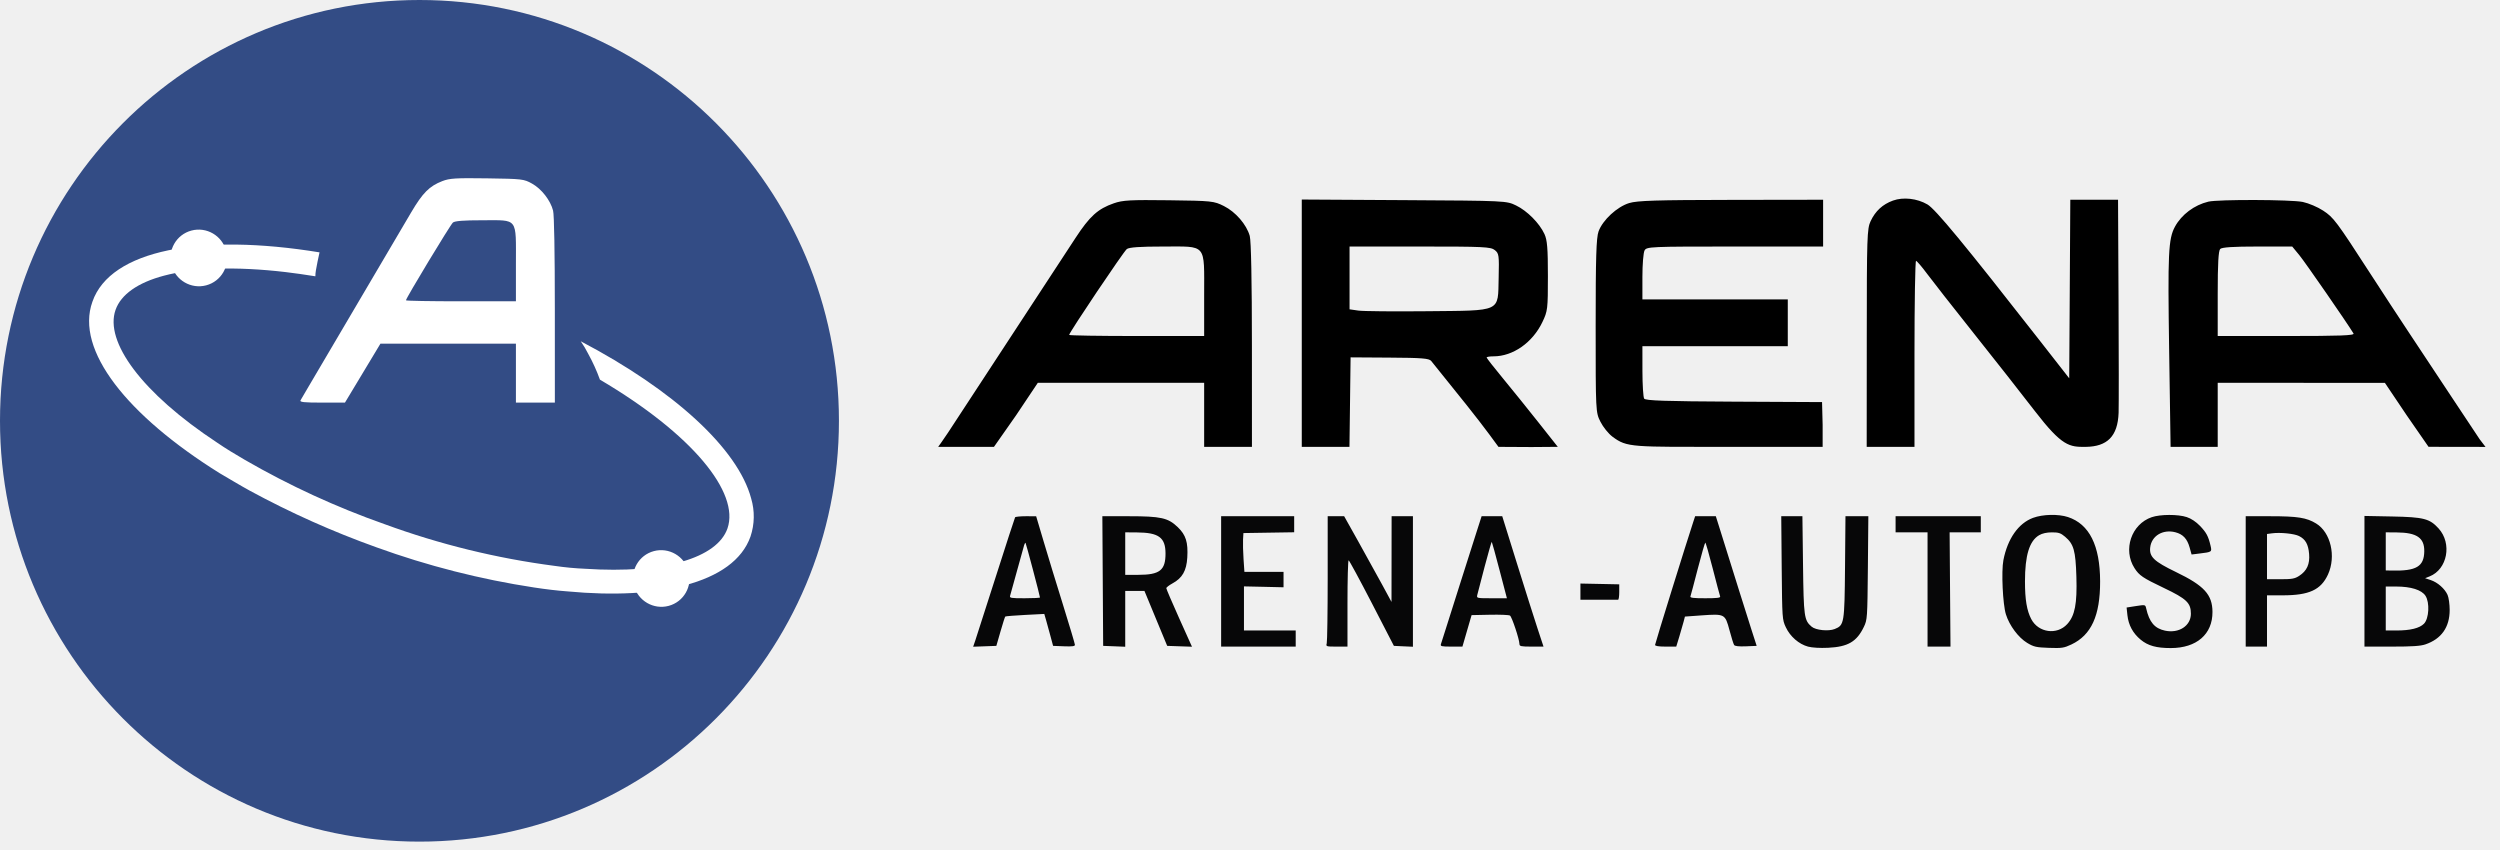
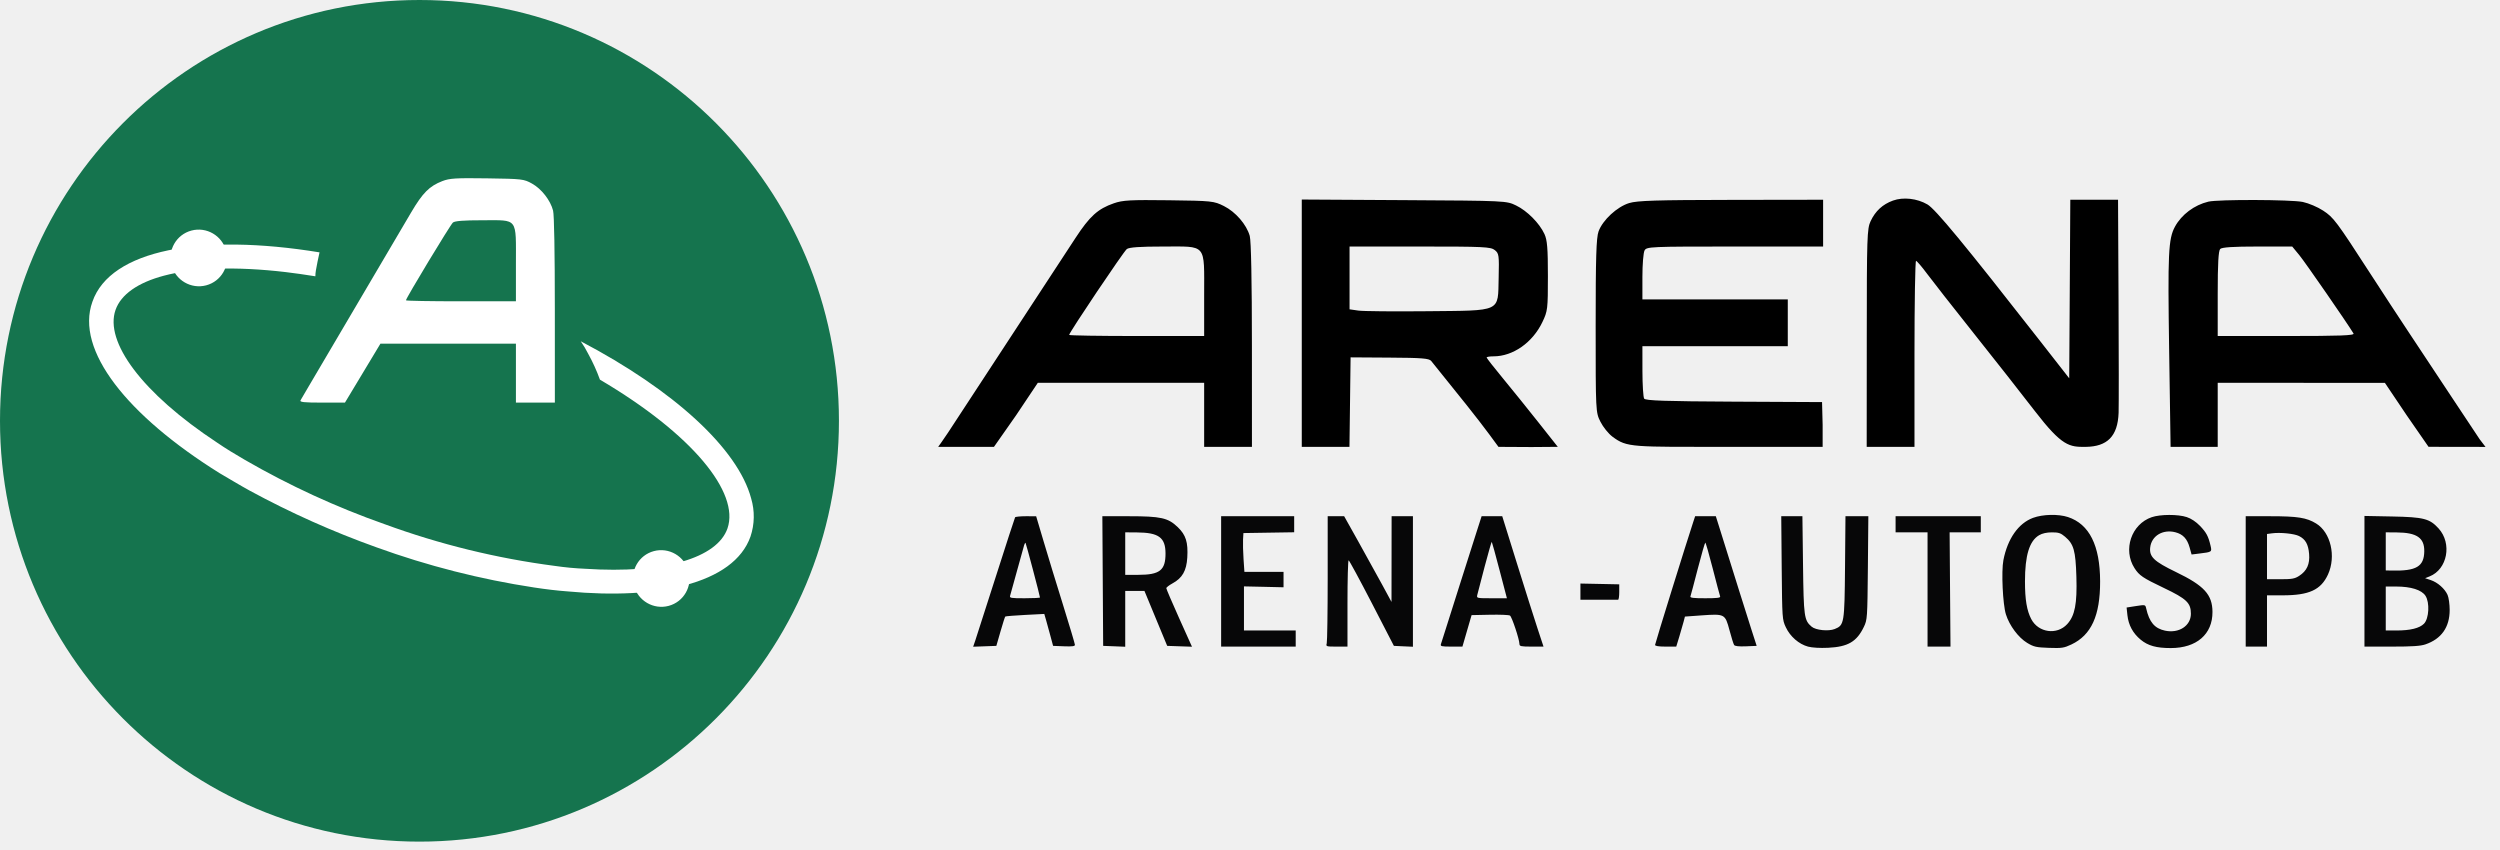
<svg xmlns="http://www.w3.org/2000/svg" width="106" height="36" viewBox="0 0 106 36" fill="none">
  <g clip-path="url(#clip0_132_7417)">
    <path fill-rule="evenodd" clip-rule="evenodd" d="M80.263 8.504C79.824 8.663 79.518 8.945 79.315 9.375C79.163 9.696 79.152 10.033 79.151 14.355L79.148 18.947H80.162H81.174V15.023C81.174 12.841 81.204 11.059 81.24 11.061C81.276 11.064 81.484 11.306 81.702 11.6C81.919 11.894 82.807 13.025 83.672 14.113C84.539 15.202 85.713 16.695 86.281 17.433C87.433 18.927 87.742 18.956 88.439 18.947C89.337 18.935 89.794 18.511 89.829 17.5C89.839 17.205 89.838 15.052 89.826 12.716L89.805 8.469H88.792H87.781L87.758 12.255L87.735 16.04L86.445 14.389C83.297 10.361 82.06 8.863 81.723 8.668C81.282 8.412 80.697 8.347 80.263 8.504ZM47.225 8.62C46.55 8.855 46.206 9.166 45.604 10.085C44.438 11.863 40.464 17.932 40.197 18.343C40.042 18.58 39.779 18.947 39.779 18.947C39.779 18.947 39.935 18.947 40.867 18.947H42.144L43.081 17.61L44.004 16.23H47.53H51.056V17.61V18.947H52.069H53.082L53.081 14.656C53.081 11.938 53.047 10.204 52.989 10.002C52.853 9.52 52.388 8.983 51.893 8.736C51.467 8.523 51.391 8.515 49.559 8.491C47.924 8.47 47.605 8.487 47.225 8.62ZM55.195 13.725V18.947H56.206H57.217L57.241 17.071L57.265 15.152L58.92 15.163C60.278 15.171 60.594 15.196 60.681 15.303C60.739 15.374 61.416 16.216 62.184 17.174C62.952 18.132 63.535 18.947 63.535 18.947L64.936 18.955L66.05 18.946L65.232 17.912C64.782 17.343 64.103 16.501 63.723 16.041C63.343 15.582 63.033 15.184 63.033 15.158C63.033 15.131 63.164 15.109 63.325 15.109C64.15 15.109 64.981 14.527 65.397 13.657C65.621 13.189 65.631 13.109 65.631 11.703C65.631 10.524 65.602 10.176 65.485 9.923C65.271 9.461 64.751 8.938 64.282 8.712C63.87 8.513 63.859 8.512 59.532 8.486L55.195 8.46V13.725ZM69.08 8.609C68.565 8.765 67.952 9.331 67.778 9.814C67.682 10.08 67.656 10.922 67.656 13.816C67.656 17.466 67.657 17.482 67.859 17.883C67.97 18.105 68.198 18.387 68.364 18.512C68.994 18.982 69.15 18.947 73.433 18.947H77.28V18.02L77.255 17.049L73.519 17.03C70.597 17.015 69.768 16.987 69.712 16.901C69.673 16.84 69.64 16.315 69.639 15.734L69.638 14.678H72.72H75.802V13.686V12.695H72.72H69.638V11.74C69.638 11.216 69.679 10.711 69.729 10.62C69.817 10.459 69.953 10.453 73.56 10.453H77.3V9.461V8.469L73.403 8.475C70.22 8.48 69.428 8.505 69.08 8.609ZM93.635 8.55C93.039 8.692 92.497 9.099 92.218 9.612C91.938 10.13 91.91 10.721 91.972 14.872L92.033 18.947H93.032H94.031V17.61V16.23L97.576 16.232L101.12 16.234L102.045 17.61L102.97 18.945L104.178 18.947L105.386 18.949L105.137 18.623C105 18.422 104.401 17.519 103.806 16.618C103.211 15.717 102.439 14.553 102.092 14.031C101.745 13.51 101.034 12.423 100.512 11.617C99.055 9.365 98.946 9.222 98.501 8.93C98.273 8.779 97.885 8.615 97.639 8.563C97.148 8.46 94.055 8.45 93.635 8.55ZM47.777 10.56C47.642 10.662 45.332 14.101 45.332 14.2C45.332 14.226 46.62 14.247 48.194 14.247H51.056V12.522C51.056 10.294 51.19 10.453 49.312 10.453C48.333 10.453 47.877 10.485 47.777 10.56ZM57.221 11.784V13.115L57.595 13.169C57.801 13.198 59.106 13.21 60.495 13.196C63.704 13.162 63.506 13.254 63.543 11.78C63.566 10.819 63.556 10.745 63.379 10.604C63.207 10.466 62.916 10.453 60.205 10.453H57.221V11.784ZM94.137 10.556C94.062 10.63 94.031 11.173 94.031 12.453V14.247H96.943C99.248 14.247 99.841 14.224 99.789 14.139C99.513 13.684 97.733 11.111 97.492 10.819L97.19 10.453H95.717C94.688 10.453 94.211 10.484 94.137 10.556Z" fill="black" />
    <path fill-rule="evenodd" clip-rule="evenodd" d="M86.201 21.957C85.58 22.186 85.12 22.844 84.944 23.751C84.852 24.222 84.917 25.625 85.051 26.05C85.201 26.527 85.582 27.037 85.956 27.261C86.234 27.427 86.334 27.45 86.872 27.469C87.42 27.488 87.51 27.475 87.825 27.327C88.671 26.928 89.048 26.104 89.045 24.652C89.042 23.128 88.588 22.221 87.679 21.922C87.271 21.789 86.613 21.804 86.201 21.957ZM91.235 21.928C90.37 22.223 90.002 23.308 90.503 24.089C90.705 24.403 90.852 24.502 91.753 24.932C92.711 25.389 92.894 25.564 92.894 26.023C92.894 26.535 92.384 26.867 91.794 26.739C91.355 26.644 91.13 26.379 90.998 25.796C90.961 25.636 90.959 25.636 90.564 25.697L90.168 25.759L90.202 26.083C90.247 26.503 90.436 26.852 90.766 27.124C91.077 27.38 91.43 27.478 92.04 27.478C93.137 27.478 93.814 26.892 93.809 25.946C93.804 25.211 93.458 24.832 92.262 24.255C91.326 23.803 91.122 23.608 91.169 23.207C91.227 22.718 91.707 22.431 92.236 22.568C92.557 22.651 92.737 22.843 92.84 23.212L92.923 23.511L93.246 23.471C93.791 23.405 93.789 23.406 93.727 23.136C93.632 22.733 93.552 22.583 93.279 22.297C93.111 22.122 92.906 21.986 92.717 21.924C92.347 21.802 91.598 21.804 91.235 21.928ZM43.04 21.934C43.024 21.96 42.658 23.085 42.227 24.435C41.796 25.784 41.403 27.008 41.353 27.155L41.262 27.421L41.754 27.403L42.245 27.385L42.42 26.777C42.516 26.442 42.607 26.157 42.623 26.142C42.638 26.127 43.017 26.096 43.464 26.073L44.278 26.031L44.357 26.305C44.4 26.455 44.484 26.759 44.543 26.982L44.651 27.385L45.115 27.403C45.462 27.417 45.578 27.401 45.577 27.341C45.576 27.297 45.349 26.534 45.072 25.646C44.795 24.758 44.425 23.549 44.251 22.96L43.933 21.889L43.502 21.888C43.264 21.888 43.057 21.909 43.04 21.934ZM46.757 24.637L46.774 27.385L47.242 27.403L47.71 27.422V26.239V25.056H48.117H48.525L49.007 26.221L49.489 27.385L50.015 27.403L50.54 27.421L49.996 26.212C49.697 25.547 49.452 24.974 49.452 24.94C49.452 24.905 49.568 24.815 49.709 24.738C50.13 24.511 50.307 24.202 50.341 23.64C50.379 22.992 50.283 22.685 49.938 22.352C49.525 21.955 49.223 21.888 47.859 21.888H46.74L46.757 24.637ZM51.776 24.652V27.416H53.357H54.938V27.075V26.733H53.841H52.744V25.798V24.863L53.583 24.881L54.422 24.901L54.422 24.575L54.422 24.248H53.592H52.763L52.726 23.705C52.706 23.406 52.697 23.035 52.705 22.882L52.721 22.602L53.797 22.585L54.873 22.568V22.228V21.888H53.325H51.776V24.652ZM56.294 24.512C56.293 25.956 56.275 27.2 56.254 27.276C56.216 27.412 56.229 27.416 56.674 27.416H57.133V25.584C57.133 24.576 57.155 23.754 57.182 23.757C57.208 23.761 57.651 24.578 58.166 25.574L59.101 27.385L59.504 27.404L59.908 27.422V24.655V21.888H59.456H59.004L59.002 23.705L59 25.522L58.596 24.776C58.374 24.366 57.922 23.549 57.592 22.959L56.992 21.888H56.643H56.294L56.294 24.512ZM62.596 22.587C62.472 22.971 62.163 23.942 61.909 24.745C61.655 25.548 61.376 26.429 61.289 26.702C61.202 26.975 61.115 27.248 61.096 27.308C61.066 27.404 61.115 27.416 61.535 27.416H62.007L62.201 26.748L62.395 26.081L63.169 26.065C63.594 26.056 63.978 26.072 64.023 26.1C64.104 26.151 64.422 27.106 64.425 27.308C64.426 27.402 64.494 27.416 64.935 27.416H65.445L65.194 26.655C65.056 26.237 64.662 24.993 64.319 23.891L63.695 21.888H63.257H62.82L62.596 22.587ZM71.797 22.121C71.514 22.975 70.175 27.286 70.175 27.344C70.175 27.392 70.326 27.416 70.624 27.416H71.073L71.201 26.997C71.271 26.766 71.354 26.48 71.385 26.36L71.441 26.143L72.148 26.092C73.13 26.023 73.145 26.03 73.329 26.716C73.41 27.022 73.499 27.306 73.526 27.347C73.558 27.397 73.724 27.416 74.028 27.404L74.483 27.385L74.263 26.702C74.076 26.119 73.518 24.344 72.912 22.4L72.751 21.888H72.313H71.874L71.797 22.121ZM75.544 24.078C75.564 26.233 75.567 26.272 75.719 26.596C75.904 26.991 76.273 27.311 76.662 27.417C76.837 27.463 77.171 27.483 77.514 27.466C78.356 27.425 78.727 27.207 79.029 26.577C79.173 26.275 79.178 26.21 79.198 24.078L79.218 21.888H78.733H78.248L78.229 24.047C78.208 26.434 78.195 26.509 77.793 26.67C77.528 26.776 76.988 26.721 76.813 26.571C76.495 26.299 76.476 26.157 76.448 23.953L76.422 21.888H75.974H75.525L75.544 24.078ZM80.373 22.23V22.571H81.05H81.728V24.994V27.416H82.215H82.701L82.682 24.994L82.664 22.571H83.325L83.986 22.571V22.23V21.888H82.18H80.373V22.23ZM95.218 24.652V27.416H95.67H96.121V26.329V25.242H96.787C97.906 25.242 98.407 25.011 98.707 24.358C99.059 23.588 98.823 22.574 98.204 22.196C97.796 21.947 97.421 21.888 96.247 21.888H95.218V24.652ZM100.253 24.646V27.416H101.406C102.273 27.416 102.628 27.393 102.837 27.322C103.515 27.091 103.866 26.595 103.866 25.863C103.866 25.622 103.826 25.335 103.777 25.225C103.659 24.959 103.355 24.692 103.062 24.595L102.824 24.516L103.014 24.44C103.772 24.138 103.976 23.042 103.394 22.404C103.017 21.99 102.764 21.925 101.43 21.899L100.253 21.876V24.646ZM47.71 23.472V24.373H48.264C49.175 24.373 49.42 24.18 49.418 23.465C49.416 22.791 49.131 22.581 48.21 22.575L47.71 22.571V23.472ZM86.458 22.693C86.046 22.935 85.859 23.547 85.859 24.652C85.859 25.424 85.937 25.891 86.126 26.251C86.429 26.828 87.216 26.937 87.651 26.461C87.976 26.104 88.073 25.601 88.039 24.456C88.005 23.342 87.928 23.07 87.56 22.758C87.374 22.601 87.284 22.571 87.002 22.572C86.782 22.572 86.594 22.614 86.458 22.693ZM96.331 22.613L96.121 22.641V23.6V24.559H96.693C97.179 24.559 97.297 24.538 97.483 24.418C97.812 24.206 97.943 23.918 97.906 23.485C97.871 23.075 97.752 22.864 97.477 22.727C97.273 22.625 96.675 22.566 96.331 22.613ZM101.156 23.379V24.186L101.398 24.192C102.45 24.217 102.779 24.025 102.789 23.378C102.798 22.805 102.474 22.581 101.623 22.575L101.156 22.571V23.379ZM62.95 24.021C62.795 24.607 62.653 25.15 62.636 25.227C62.605 25.364 62.614 25.366 63.249 25.366H63.893L63.582 24.179C63.411 23.526 63.262 22.983 63.251 22.973C63.241 22.963 63.105 23.435 62.95 24.021ZM43.425 23.11C43.405 23.172 43.27 23.657 43.126 24.186C42.981 24.716 42.848 25.198 42.829 25.258C42.799 25.356 42.857 25.366 43.445 25.366C43.802 25.366 44.095 25.351 44.095 25.333C44.095 25.27 43.505 23.039 43.483 23.018C43.471 23.006 43.445 23.048 43.425 23.11ZM71.987 24.11C71.831 24.715 71.69 25.246 71.674 25.289C71.652 25.348 71.805 25.366 72.304 25.366C72.804 25.366 72.956 25.348 72.934 25.289C72.917 25.246 72.776 24.715 72.621 24.109C72.466 23.502 72.323 23.006 72.305 23.007C72.287 23.008 72.144 23.504 71.987 24.11ZM67.01 25.085V25.428H67.784C68.21 25.428 68.58 25.428 68.607 25.428C68.634 25.428 68.656 25.282 68.656 25.102V24.776L67.833 24.759L67.01 24.742V25.085ZM101.156 25.801V26.733H101.611C102.197 26.733 102.591 26.635 102.778 26.444C102.991 26.226 103.026 25.547 102.84 25.261C102.678 25.012 102.224 24.869 101.596 24.869H101.156V25.801Z" fill="#070708" />
-     <path d="M17.785 35.685C27.608 35.685 35.571 27.697 35.571 17.842C35.571 7.988 27.608 0 17.785 0C7.963 0 0 7.988 0 17.842C0 27.697 7.963 35.685 17.785 35.685Z" fill="#334C85" />
+     <path d="M17.785 35.685C27.608 35.685 35.571 27.697 35.571 17.842C35.571 7.988 27.608 0 17.785 0C7.963 0 0 7.988 0 17.842C0 27.697 7.963 35.685 17.785 35.685Z" fill="#15744e" />
    <path d="M8.743 12.098C9.383 11.928 9.761 11.271 9.587 10.629C9.414 9.988 8.756 9.606 8.116 9.776C7.477 9.946 7.099 10.604 7.272 11.245C7.446 11.886 8.104 12.268 8.743 12.098Z" fill="white" />
    <path d="M28.351 25.689C28.99 25.519 29.368 24.861 29.195 24.22C29.022 23.579 28.363 23.197 27.724 23.367C27.085 23.537 26.707 24.194 26.88 24.836C27.053 25.477 27.712 25.859 28.351 25.689Z" fill="white" />
    <path d="M24.624 14.47C24.74 14.637 24.845 14.813 24.937 14.996C25.132 15.349 25.3 15.717 25.437 16.097C29.362 18.41 31.369 20.89 30.845 22.405C30.409 23.659 28.16 24.337 24.816 24.116C24.383 24.098 23.951 24.057 23.522 23.994C21.061 23.674 18.641 23.08 16.307 22.225C14.256 21.503 12.275 20.591 10.39 19.503C9.965 19.257 9.573 19.019 9.211 18.771C6.003 16.657 4.426 14.483 4.899 13.14C5.127 12.486 5.847 11.982 6.951 11.689C8.215 11.353 9.987 11.287 12.108 11.536C12.511 11.584 12.932 11.645 13.371 11.715C13.372 11.629 13.38 11.544 13.395 11.459C13.439 11.213 13.491 10.948 13.548 10.7C8.532 9.879 4.68 10.591 3.918 12.794C3.181 14.847 5.393 17.616 9.306 20.059C9.729 20.306 10.158 20.567 10.593 20.806C12.317 21.742 14.111 22.544 15.958 23.205C18.126 23.991 20.366 24.562 22.644 24.909C23.129 24.983 23.61 25.042 24.074 25.076C26.023 25.259 27.725 25.166 29.047 24.815C30.484 24.433 31.467 23.75 31.821 22.75C31.996 22.228 32.006 21.664 31.849 21.134C31.286 19.024 28.574 16.543 24.624 14.47Z" fill="white" />
    <path fill-rule="evenodd" clip-rule="evenodd" d="M18.754 7.679C18.205 7.892 17.924 8.174 17.433 9.006C16.483 10.617 13.246 16.113 13.028 16.485C12.903 16.7 12.774 16.92 12.742 16.974C12.697 17.05 12.896 17.071 13.655 17.071H14.626L15.378 15.822L16.13 14.572H19.003H21.875V15.822V17.071H22.701H23.526L23.525 13.146C23.525 10.684 23.497 9.113 23.451 8.931C23.339 8.494 22.961 8.008 22.557 7.784C22.21 7.591 22.148 7.584 20.656 7.562C19.324 7.543 19.064 7.559 18.754 7.679ZM19.204 9.436C19.094 9.529 17.212 12.644 17.212 12.733C17.212 12.757 18.261 12.775 19.544 12.775H21.875V11.213C21.875 9.195 21.985 9.339 20.454 9.339C19.657 9.339 19.285 9.368 19.204 9.436Z" fill="white" />
  </g>
  <defs>
    <clipPath id="clip0_132_7417">
      <rect width="106" height="36" fill="white" />
    </clipPath>
  </defs>
</svg>
